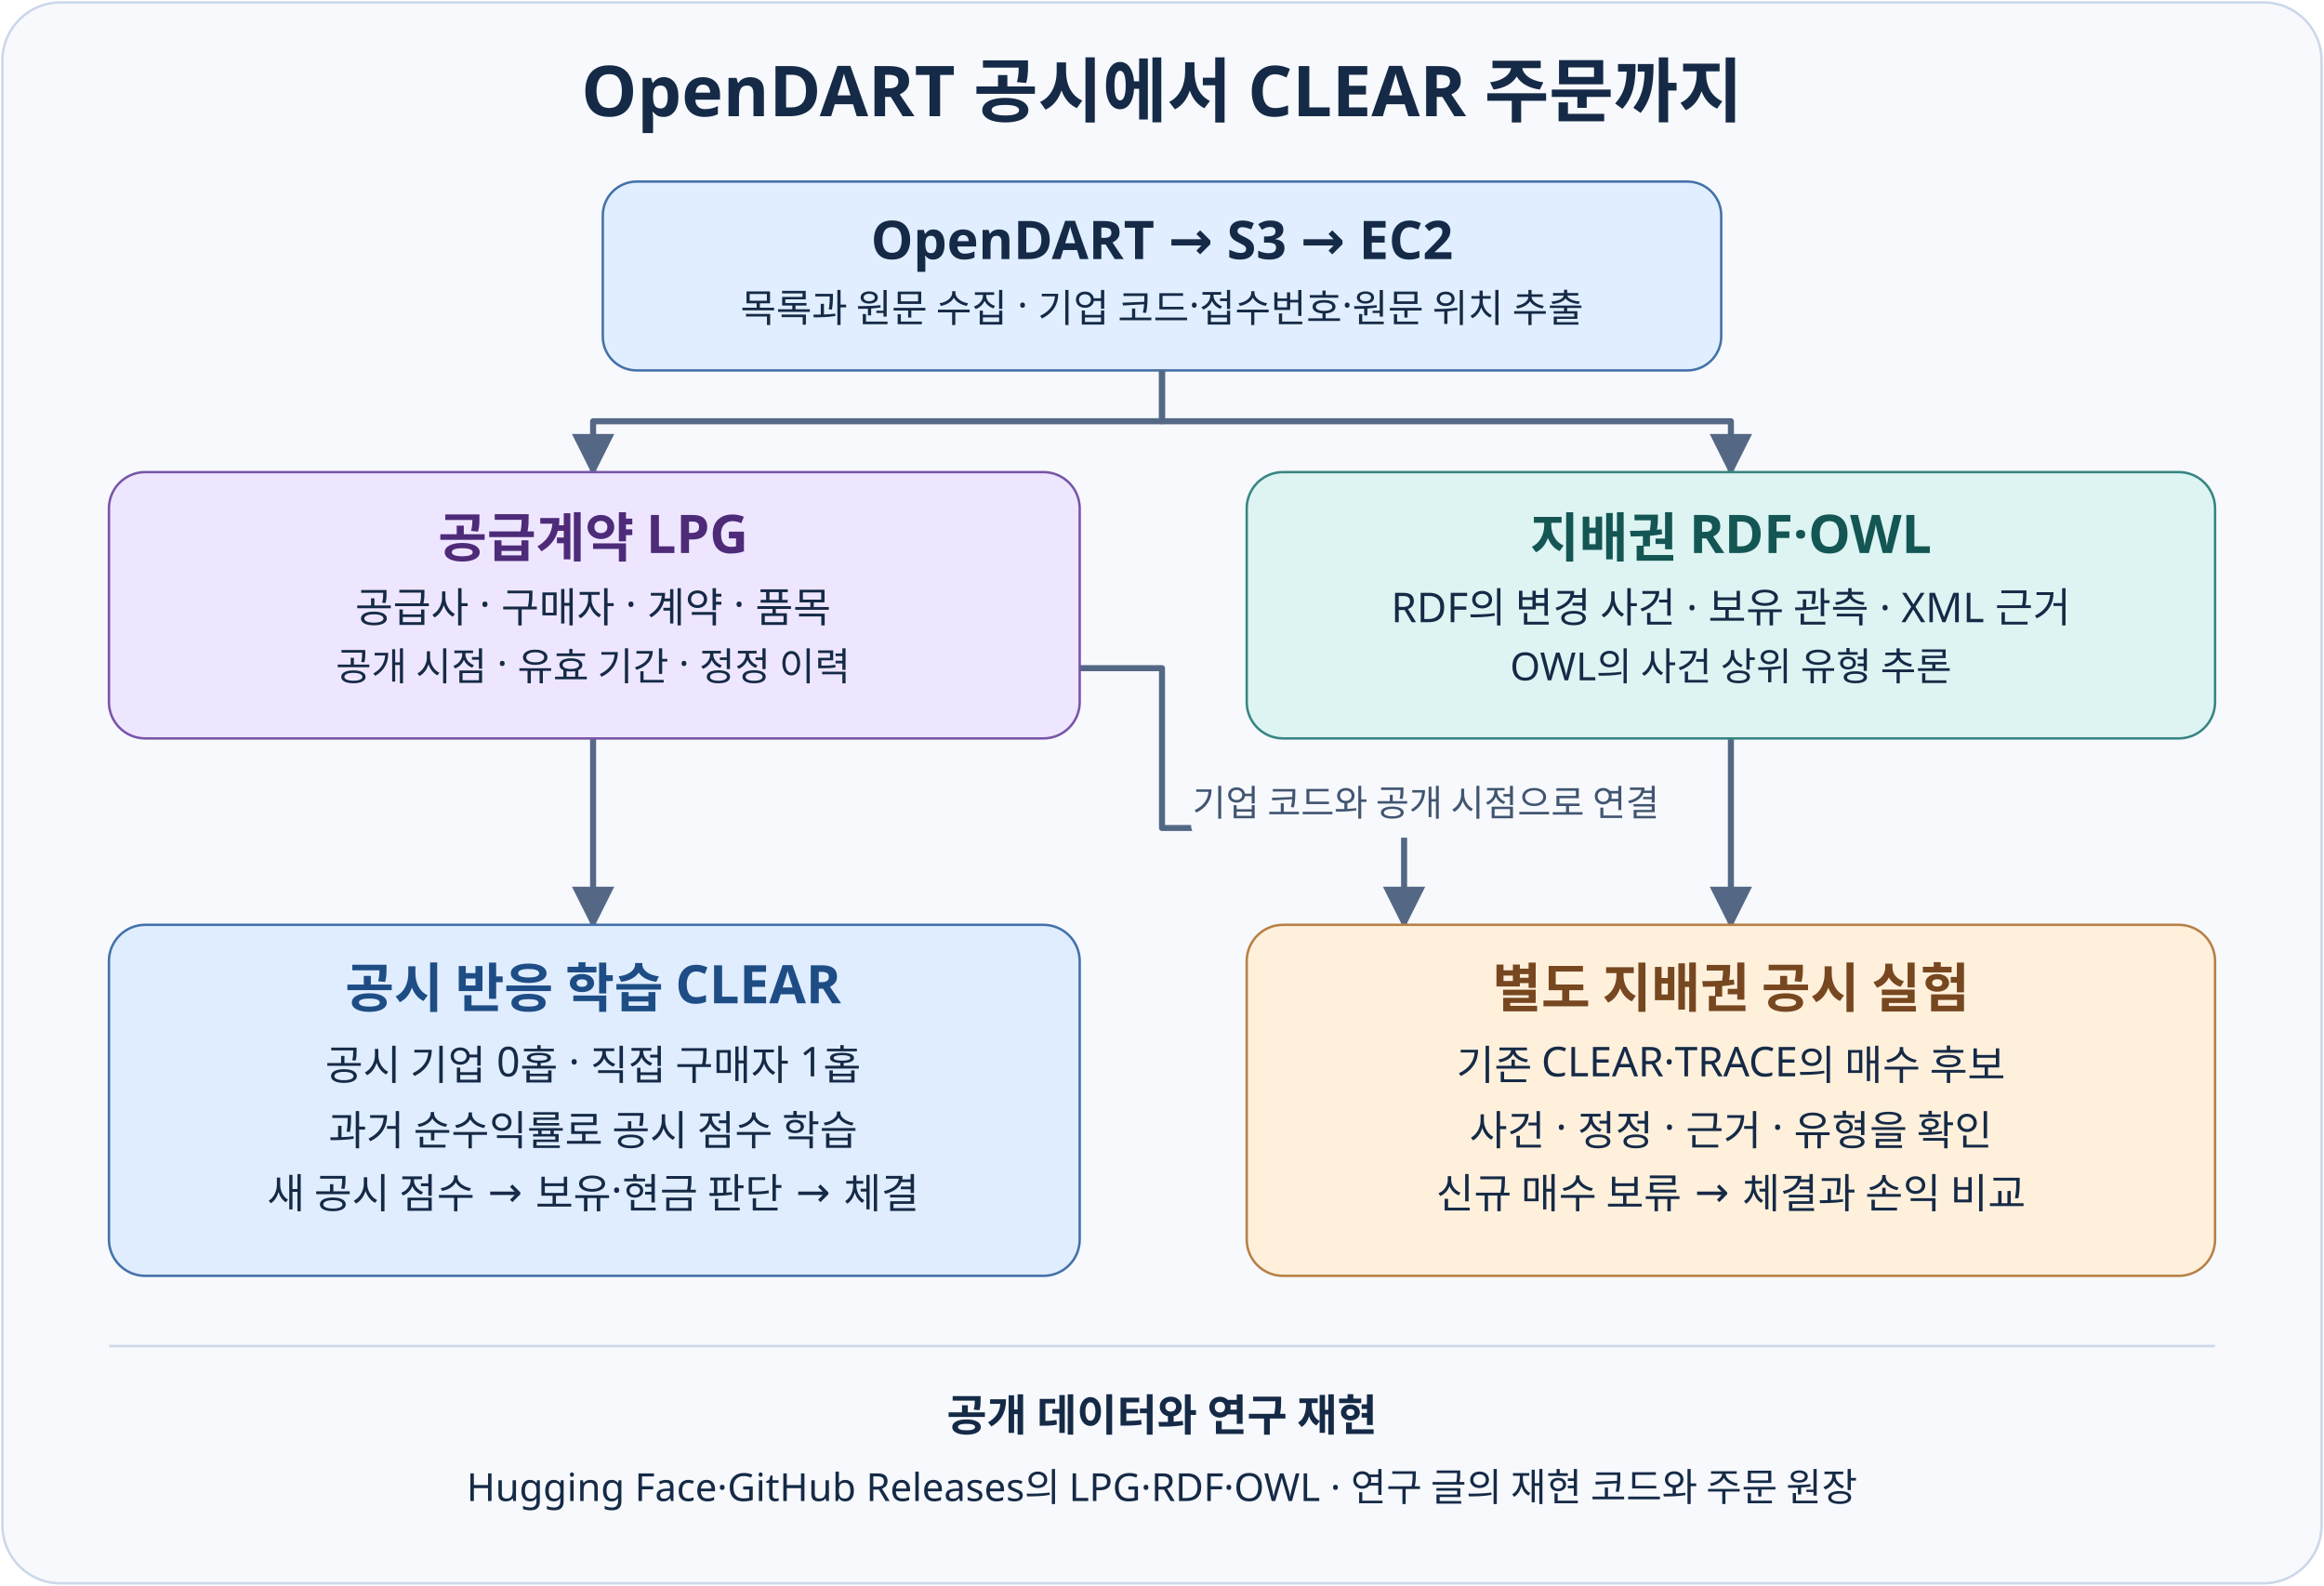
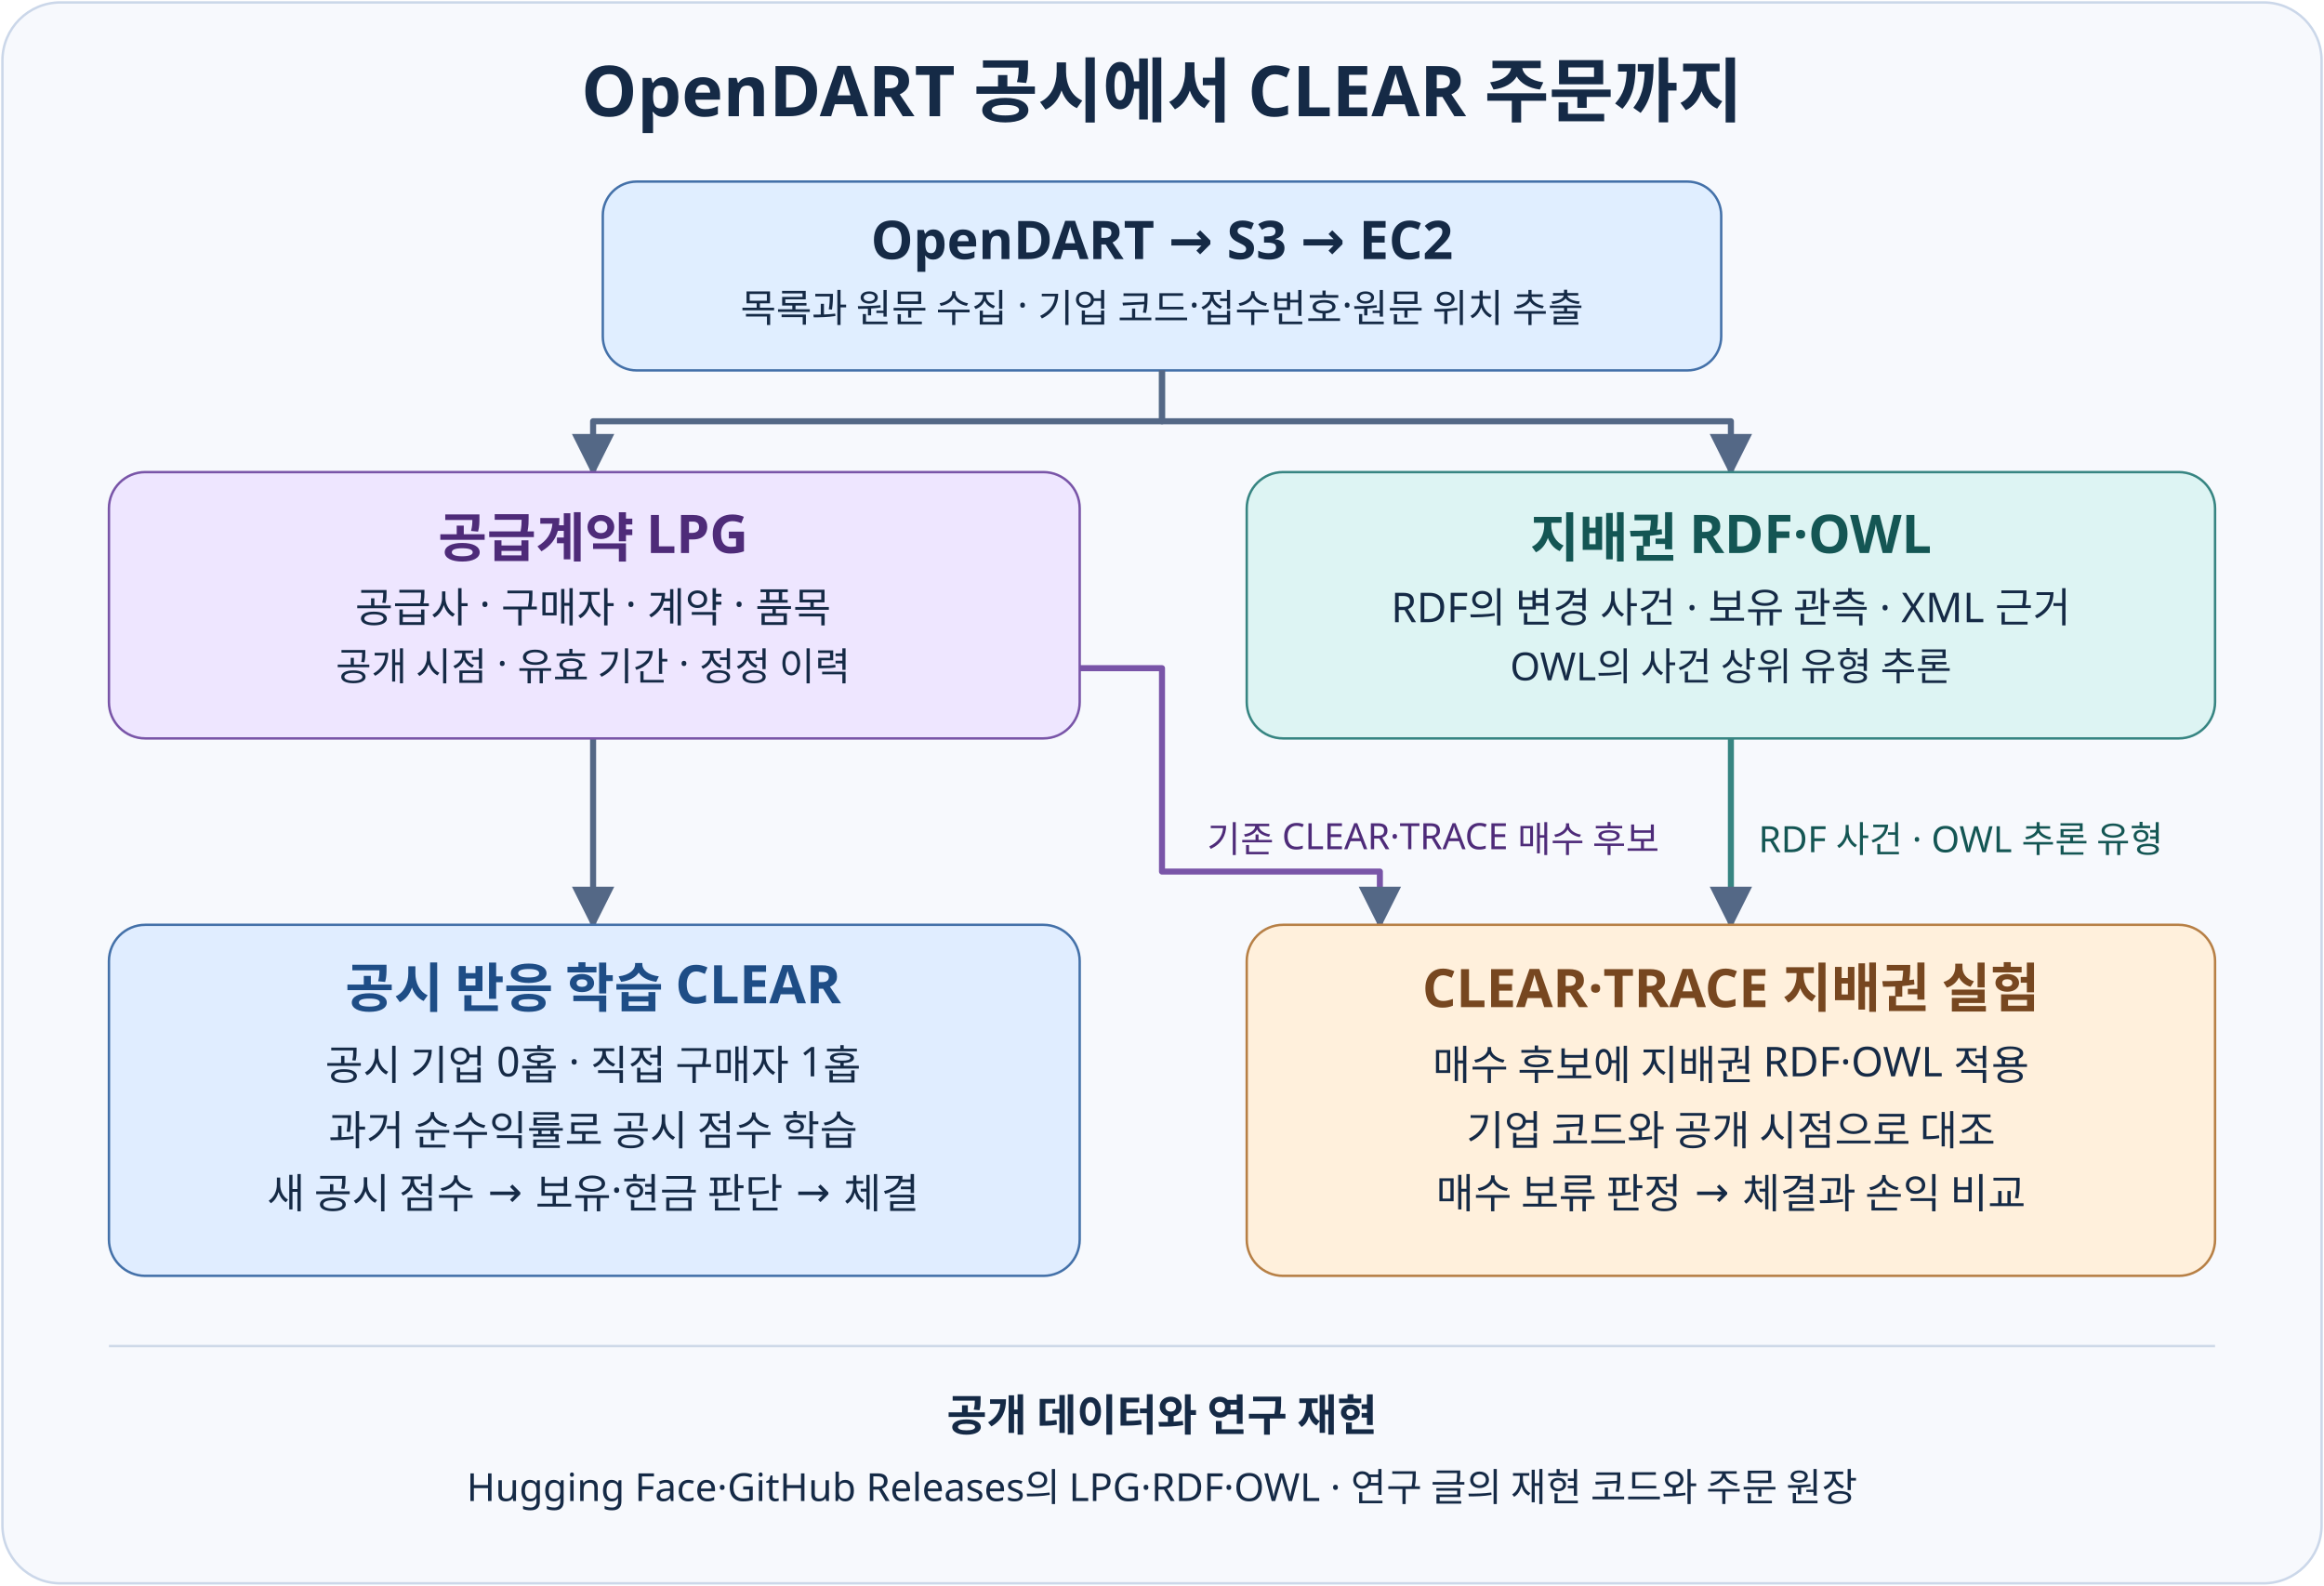
<svg xmlns="http://www.w3.org/2000/svg" viewBox="0 0 960 655" role="img" aria-labelledby="title desc">
  <defs>
    <marker id="arrow" viewBox="0 0 10 10" refX="9" refY="5" markerWidth="7" markerHeight="7" orient="auto">
      <path d="M0 0L10 5L0 10Z" fill="#546886" />
    </marker>
  </defs>
  <rect x="1" y="1" width="958" height="653" rx="24" fill="#f7f9fd" stroke="#cbd7e9" />
  <g font-family="system-ui, Apple SD Gothic Neo, Malgun Gothic, sans-serif" text-anchor="middle" fill="#152a46">
    <text x="480" y="48" font-size="29" font-weight="750">OpenDART 공시에서 CLEAR 주문까지</text>
    <rect x="249" y="75" width="462" height="78" rx="14" fill="#e0eeff" stroke="#4471a9" />
    <text x="480" y="107" font-size="22" font-weight="700">OpenDART → S3 → EC2</text>
    <text x="480" y="133" font-size="16">목록과 원문 수집 · 기업 코드·접수번호·원문 위치 추출</text>
    <g fill="none" stroke="#546886" stroke-width="2.5" stroke-linejoin="round" marker-end="url(#arrow)">
      <path d="M480 153V174H245V195" />
      <path d="M480 153V174H715V195" />
      <path d="M245 305V382" />
-       <path d="M715 305V382" />
-       <path d="M446 276H480V342H580V382" />
+       <path d="M715 305V382" stroke="#378582" />
+       <path d="M446 276H480V360H570V382" stroke="#7955a8" />
    </g>
    <rect x="45" y="195" width="401" height="110" rx="15" fill="#eee6ff" stroke="#7955a8" />
    <text x="245" y="230" font-size="22" font-weight="700" fill="#4e2b79">공급계약 LPG</text>
    <text x="245" y="257" font-size="17">공급사 · 구매자 · 계약 · 품목</text>
    <text x="245" y="281" font-size="16">공개 시점 · 유효 기간 · 정정 이력</text>
    <rect x="515" y="195" width="400" height="110" rx="15" fill="#ddf4f3" stroke="#378582" />
    <text x="715" y="230" font-size="22" font-weight="700" fill="#145654">지배권 RDF·OWL</text>
    <text x="715" y="257" font-size="17">RDF의 변경 사건 · 보유 관측 · XML 근거</text>
    <text x="715" y="281" font-size="16">OWL의 사건 상위 유형 추론</text>
-     <rect x="492" y="319" width="194" height="27" rx="5" fill="#f7f9fd" />
-     <text x="589" y="337" font-size="15" fill="#415570">기업 코드와 공개 시점으로 연결</text>
+     <text x="592" y="352" font-size="15" fill="#4e2b79">기존 CLEAR·TRACE 매수 후보</text>
+     <text x="810" y="352" font-size="15" fill="#145654">RDF 사건 · OWL 추론 유형</text>
    <rect x="45" y="382" width="401" height="145" rx="15" fill="#e0edff" stroke="#4471a9" />
    <text x="245" y="416" font-size="22" font-weight="700" fill="#1e4d86">공시 반응 학습 CLEAR</text>
    <text x="245" y="446" font-size="17">공시 기업 0홉 · 직접 구매자 1홉</text>
    <text x="245" y="473" font-size="17">과거 순수익률로 공시 점수 학습</text>
    <text x="245" y="499" font-size="17">새 공시 점수 → 보유·현금 판단 → 체결</text>
    <rect x="515" y="382" width="400" height="145" rx="15" fill="#fff0dc" stroke="#b78046" />
-     <text x="715" y="416" font-size="22" font-weight="700" fill="#774720">별도 지배권 공시 실험</text>
-     <text x="715" y="446" font-size="17">기존 CLEAR·TRACE의 매수 후보</text>
-     <text x="715" y="473" font-size="17">사건 · 정정 · 근거 · 유형을 확인</text>
-     <text x="715" y="499" font-size="17">신규 매수 보류 → 체결과 손익 비교</text>
+     <text x="715" y="416" font-size="22" font-weight="700" fill="#774720">CLEAR·TRACE 지배권 실험</text>
+     <text x="715" y="446" font-size="17">매수 후보에 지배권 RDF·OWL 적용</text>
+     <text x="715" y="473" font-size="17">기업 코드와 공개 시점으로 대조</text>
+     <text x="715" y="499" font-size="17">매수 보류 판정 → 체결과 손익 비교</text>
    <path d="M45 556H915" stroke="#ced9e8" />
    <text x="480" y="591" font-size="18" font-weight="700">공개 데이터와 연구 재현</text>
    <text x="480" y="620" font-size="16">Hugging Face·GitHub Releases의 LPG·RDF·OWL · 연구 글의 재현 코드와 주문 원장</text>
  </g>
</svg>
